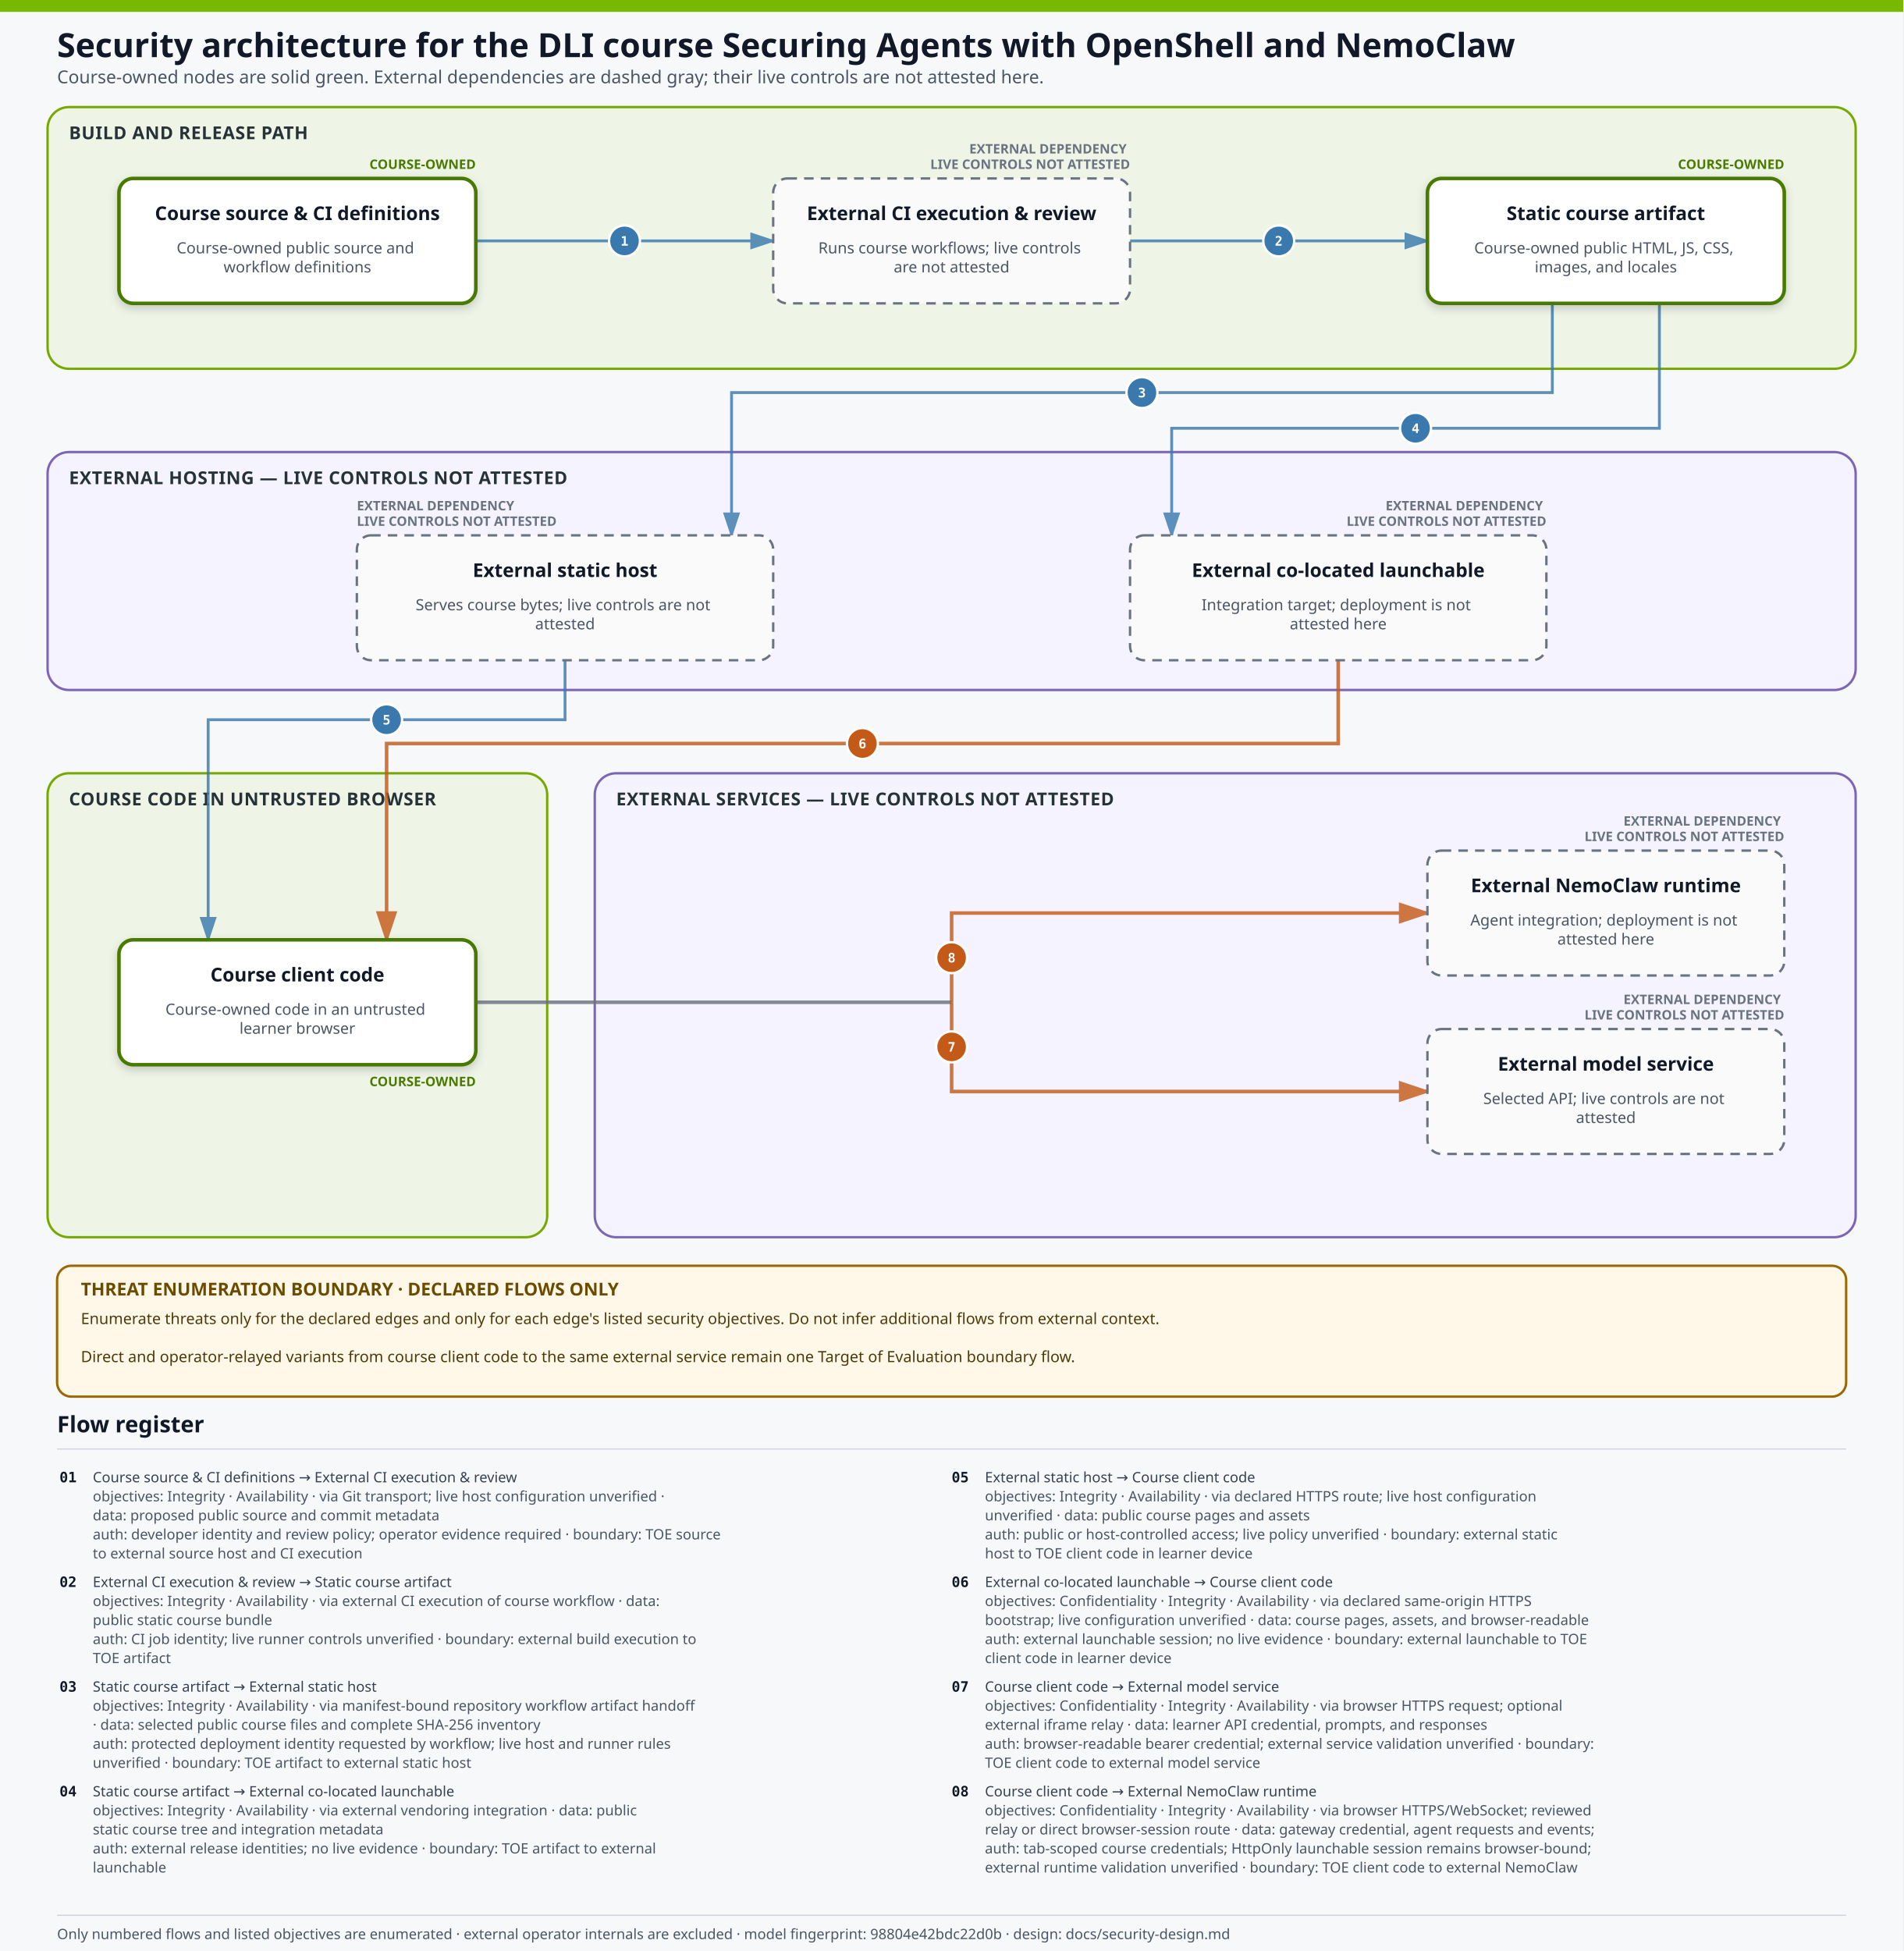
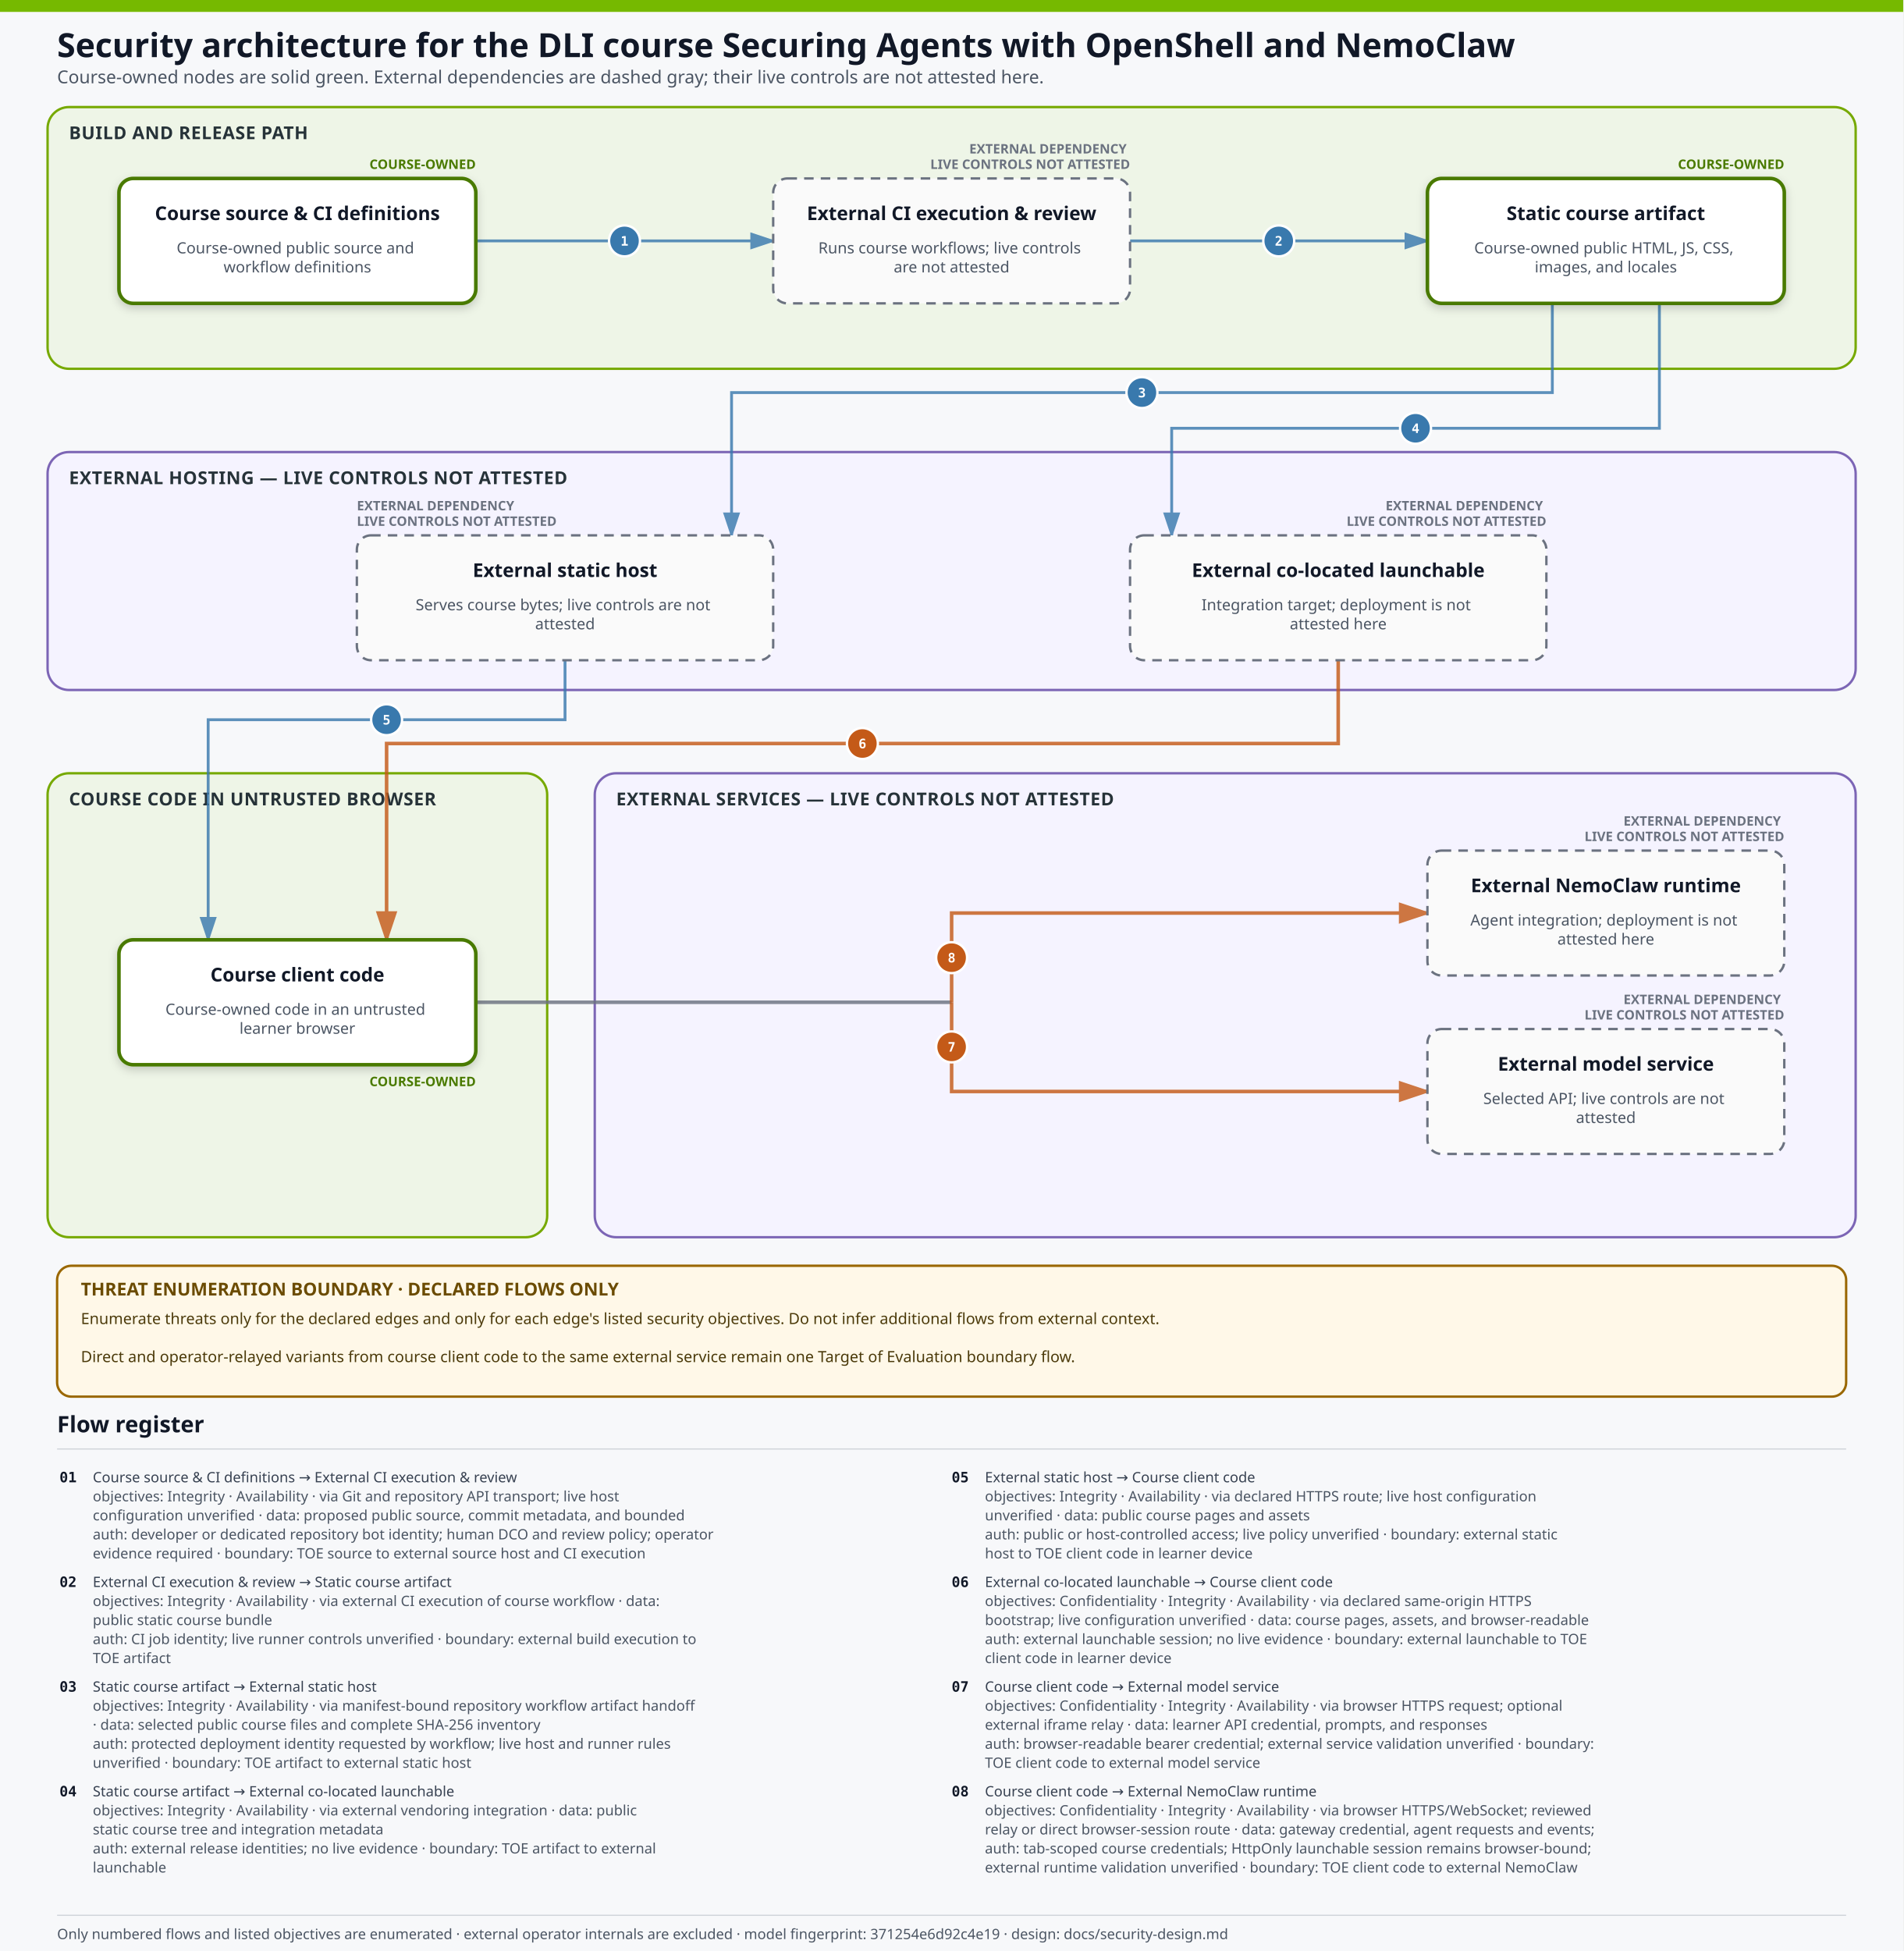
<svg xmlns="http://www.w3.org/2000/svg" viewBox="0 0 1600 1640" role="img" aria-labelledby="title desc" data-architecture-schema="nemoclaw-security-architecture/2">
  <defs>
    <marker id="arrow" markerWidth="10" markerHeight="10" refX="8" refY="3" orient="auto" markerUnits="strokeWidth">
      <path d="M0,0 L0,6 L9,3 z" fill="context-stroke" />
    </marker>
    <filter id="shadow" x="-10%" y="-10%" width="120%" height="130%">
      <feDropShadow dx="0" dy="3" stdDeviation="4" flood-opacity=".18" />
    </filter>
  </defs>
  <style>
  .bg{fill:#f7f8fa}.title{font:700 28px system-ui,sans-serif;fill:#111827}.subtitle{font:15px system-ui,sans-serif;fill:#4b5563}
  .zone{stroke-width:2;rx:18}.zone.supply{fill:#eef5e7;stroke:#76a900}.zone.external{fill:#f5f3ff;stroke:#7c65b5}.zone.gateway{fill:#eef6ff;stroke:#3979ad}.zone.internal{fill:#edf8f1;stroke:#37805a}.zone.host{fill:#fff4e8;stroke:#bf6b24}
  .zone-label{font:700 15px system-ui,sans-serif;letter-spacing:.4px;fill:#263238}.node{fill:#fff;stroke:#4b5563;stroke-width:2;rx:12;filter:url(#shadow)}
  .node.toe{stroke:#4a7a00;stroke-width:3}.node.external-context{fill:#fafafa;stroke:#6b7280;stroke-dasharray:8 6;filter:none}.node.privileged{stroke:#c45a18;stroke-width:3}.node.conditional{stroke-dasharray:8 6}.node-label{font:700 16px system-ui,sans-serif;fill:#111827}.node-detail{font:13px system-ui,sans-serif;fill:#4b5563}
  .ownership-toe{font:700 11px system-ui,sans-serif;fill:#4a7a00}.ownership-external{font:700 11px system-ui,sans-serif;fill:#6b7280}
  .edge{fill:none;stroke:#3979ad;stroke-width:2.4;opacity:.82;marker-end:url(#arrow)}.edge.sensitive{stroke:#c45a18;stroke-width:3}.edge.conditional{stroke-dasharray:8 6}
  .trunk{fill:none;stroke:#3979ad;stroke-width:3;opacity:.82}.trunk.neutral{stroke:#6b7280}
  .edge-id{font:700 11px ui-monospace,monospace;fill:#fff}.edge-badge{fill:#3979ad;stroke:#fff;stroke-width:2}.edge-badge.sensitive{fill:#c45a18}
  .legend-title{font:700 19px system-ui,sans-serif;fill:#111827}.legend-text{font:12px system-ui,sans-serif;fill:#374151}.legend-id{font:700 12px ui-monospace,monospace;fill:#111827}
  .scope-box{fill:#fff8e8;stroke:#9a6700;stroke-width:2;rx:12}.scope-title{font:700 15px system-ui,sans-serif;fill:#6b4b00}.scope-text{font:13px system-ui,sans-serif;fill:#4b3a0a}
  .note{font:12px system-ui,sans-serif;fill:#4b5563}.rail{fill:#76b900}
</style>
  <rect class="bg" width="1600" height="1640" />
  <rect class="rail" x="0" y="0" width="1600" height="10" />
  <text class="title" x="48" y="48">Security architecture for the DLI course Securing Agents with OpenShell and NemoClaw</text>
  <text class="subtitle" x="48" y="70">Course-owned nodes are solid green. External dependencies are dashed gray; their live controls are not attested here.</text>
  <rect class="zone supply" x="40" y="90" width="1520" height="220" />
  <text class="zone-label" x="58" y="117">BUILD AND RELEASE PATH</text>
  <rect class="zone external" x="40" y="380" width="1520" height="200" />
  <text class="zone-label" x="58" y="407">EXTERNAL HOSTING — LIVE CONTROLS NOT ATTESTED</text>
  <rect class="zone supply" x="40" y="650" width="420" height="390" />
  <text class="zone-label" x="58" y="677">COURSE CODE IN UNTRUSTED BROWSER</text>
  <rect class="zone external" x="500" y="650" width="1060" height="390" />
  <text class="zone-label" x="518" y="677">EXTERNAL SERVICES — LIVE CONTROLS NOT ATTESTED</text>
  <polyline class="trunk neutral" points="400,842.5 800,842.5" />
  <polyline class="edge" points="400,202.5 525,202.5 525,202.5 650,202.5" />
  <polyline class="edge" points="950,202.5 1075,202.5 1075,202.5 1200,202.5" />
  <polyline class="edge" points="1305,255 1305,330 615,330 615,450" />
  <polyline class="edge" points="1395,255 1395,360 985,360 985,450" />
  <polyline class="edge" points="475,555 475,605 175,605 175,790" />
  <polyline class="edge sensitive" points="1125,555 1125,625 325,625 325,790" />
  <polyline class="edge sensitive" points="800,842.5 800,917.5 1200,917.5" />
  <polyline class="edge sensitive" points="800,842.5 800,767.5 1200,767.5" />
  <circle class="edge-badge" cx="525" cy="202.5" r="13" />
  <text class="edge-id" x="525" y="206.5" text-anchor="middle">1</text>
  <circle class="edge-badge" cx="1075" cy="202.5" r="13" />
  <text class="edge-id" x="1075" y="206.5" text-anchor="middle">2</text>
  <circle class="edge-badge" cx="960" cy="330" r="13" />
  <text class="edge-id" x="960" y="334" text-anchor="middle">3</text>
  <circle class="edge-badge" cx="1190" cy="360" r="13" />
  <text class="edge-id" x="1190" y="364" text-anchor="middle">4</text>
  <circle class="edge-badge" cx="325" cy="605" r="13" />
  <text class="edge-id" x="325" y="609" text-anchor="middle">5</text>
  <circle class="edge-badge sensitive" cx="725" cy="625" r="13" />
  <text class="edge-id" x="725" y="629" text-anchor="middle">6</text>
  <circle class="edge-badge sensitive" cx="800" cy="880" r="13" />
  <text class="edge-id" x="800" y="884" text-anchor="middle">7</text>
  <circle class="edge-badge sensitive" cx="800" cy="805" r="13" />
  <text class="edge-id" x="800" y="809" text-anchor="middle">8</text>
  <rect class="node toe" x="100" y="150" width="300" height="105" />
  <text class="ownership-toe" x="400" y="142" text-anchor="end">COURSE-OWNED</text>
  <text x="250" y="185" text-anchor="middle" class="node-label">
    <tspan x="250" dy="0">Course source &amp; CI definitions</tspan>
  </text>
  <text x="250" y="213" text-anchor="middle" class="node-detail">
    <tspan x="250" dy="0">Course-owned public source and</tspan>
    <tspan x="250" dy="16">workflow definitions</tspan>
  </text>
  <rect class="node external-context" x="650" y="150" width="300" height="105" />
  <text x="950" y="129" text-anchor="end" class="ownership-external">
    <tspan x="950" dy="0">EXTERNAL DEPENDENCY</tspan>
    <tspan x="950" dy="13">LIVE CONTROLS NOT ATTESTED</tspan>
  </text>
  <text x="800" y="185" text-anchor="middle" class="node-label">
    <tspan x="800" dy="0">External CI execution &amp; review</tspan>
  </text>
  <text x="800" y="213" text-anchor="middle" class="node-detail">
    <tspan x="800" dy="0">Runs course workflows; live controls</tspan>
    <tspan x="800" dy="16">are not attested</tspan>
  </text>
  <rect class="node toe" x="1200" y="150" width="300" height="105" />
  <text class="ownership-toe" x="1500" y="142" text-anchor="end">COURSE-OWNED</text>
  <text x="1350" y="185" text-anchor="middle" class="node-label">
    <tspan x="1350" dy="0">Static course artifact</tspan>
  </text>
  <text x="1350" y="213" text-anchor="middle" class="node-detail">
    <tspan x="1350" dy="0">Course-owned public HTML, JS, CSS,</tspan>
    <tspan x="1350" dy="16">images, and locales</tspan>
  </text>
  <rect class="node external-context" x="300" y="450" width="350" height="105" />
  <text x="300" y="429" text-anchor="start" class="ownership-external">
    <tspan x="300" dy="0">EXTERNAL DEPENDENCY</tspan>
    <tspan x="300" dy="13">LIVE CONTROLS NOT ATTESTED</tspan>
  </text>
  <text x="475" y="485" text-anchor="middle" class="node-label">
    <tspan x="475" dy="0">External static host</tspan>
  </text>
  <text x="475" y="513" text-anchor="middle" class="node-detail">
    <tspan x="475" dy="0">Serves course bytes; live controls are not</tspan>
    <tspan x="475" dy="16">attested</tspan>
  </text>
  <rect class="node external-context" x="950" y="450" width="350" height="105" />
  <text x="1300" y="429" text-anchor="end" class="ownership-external">
    <tspan x="1300" dy="0">EXTERNAL DEPENDENCY</tspan>
    <tspan x="1300" dy="13">LIVE CONTROLS NOT ATTESTED</tspan>
  </text>
  <text x="1125" y="485" text-anchor="middle" class="node-label">
    <tspan x="1125" dy="0">External co-located launchable</tspan>
  </text>
  <text x="1125" y="513" text-anchor="middle" class="node-detail">
    <tspan x="1125" dy="0">Integration target; deployment is not</tspan>
    <tspan x="1125" dy="16">attested here</tspan>
  </text>
  <rect class="node toe" x="100" y="790" width="300" height="105" />
  <text class="ownership-toe" x="400" y="913" text-anchor="end">COURSE-OWNED</text>
  <text x="250" y="825" text-anchor="middle" class="node-label">
    <tspan x="250" dy="0">Course client code</tspan>
  </text>
  <text x="250" y="853" text-anchor="middle" class="node-detail">
    <tspan x="250" dy="0">Course-owned code in an untrusted</tspan>
    <tspan x="250" dy="16">learner browser</tspan>
  </text>
  <rect class="node external-context" x="1200" y="865" width="300" height="105" />
  <text x="1500" y="844" text-anchor="end" class="ownership-external">
    <tspan x="1500" dy="0">EXTERNAL DEPENDENCY</tspan>
    <tspan x="1500" dy="13">LIVE CONTROLS NOT ATTESTED</tspan>
  </text>
  <text x="1350" y="900" text-anchor="middle" class="node-label">
    <tspan x="1350" dy="0">External model service</tspan>
  </text>
  <text x="1350" y="928" text-anchor="middle" class="node-detail">
    <tspan x="1350" dy="0">Selected API; live controls are not</tspan>
    <tspan x="1350" dy="16">attested</tspan>
  </text>
  <rect class="node external-context" x="1200" y="715" width="300" height="105" />
  <text x="1500" y="694" text-anchor="end" class="ownership-external">
    <tspan x="1500" dy="0">EXTERNAL DEPENDENCY</tspan>
    <tspan x="1500" dy="13">LIVE CONTROLS NOT ATTESTED</tspan>
  </text>
  <text x="1350" y="750" text-anchor="middle" class="node-label">
    <tspan x="1350" dy="0">External NemoClaw runtime</tspan>
  </text>
  <text x="1350" y="778" text-anchor="middle" class="node-detail">
    <tspan x="1350" dy="0">Agent integration; deployment is not</tspan>
    <tspan x="1350" dy="16">attested here</tspan>
  </text>
  <rect class="scope-box" x="48" y="1064" width="1504" height="110" />
  <text class="scope-title" x="68" y="1089">THREAT ENUMERATION BOUNDARY · DECLARED FLOWS ONLY</text>
  <text x="68" y="1113" text-anchor="start" class="scope-text">
    <tspan x="68" dy="0">Enumerate threats only for the declared edges and only for each edge's listed security objectives. Do not infer additional flows from external context.</tspan>
  </text>
  <text x="68" y="1145" text-anchor="start" class="scope-text">
    <tspan x="68" dy="0">Direct and operator-relayed variants from course client code to the same external service remain one Target of Evaluation boundary flow.</tspan>
  </text>
  <text class="legend-title" x="48" y="1204">Flow register</text>
  <line x1="48" y1="1218" x2="1552" y2="1218" stroke="#d1d5db" />
  <text class="legend-id" x="50" y="1246">01</text>
  <text x="78" y="1246" text-anchor="start" class="legend-text">
    <tspan x="78" dy="0">Course source &amp; CI definitions → External CI execution &amp; review</tspan>
  </text>
  <text x="78" y="1262" text-anchor="start" class="note">
-     <tspan x="78" dy="0">objectives: Integrity · Availability · via Git transport; live host configuration unverified ·</tspan>
-     <tspan x="78" dy="16">data: proposed public source and commit metadata</tspan>
+     <tspan x="78" dy="0">objectives: Integrity · Availability · via Git and repository API transport; live host</tspan>
+     <tspan x="78" dy="16">configuration unverified · data: proposed public source, commit metadata, and bounded</tspan>
  </text>
  <text x="78" y="1294" text-anchor="start" class="note">
-     <tspan x="78" dy="0">auth: developer identity and review policy; operator evidence required · boundary: TOE source</tspan>
-     <tspan x="78" dy="16">to external source host and CI execution</tspan>
+     <tspan x="78" dy="0">auth: developer or dedicated repository bot identity; human DCO and review policy; operator</tspan>
+     <tspan x="78" dy="16">evidence required · boundary: TOE source to external source host and CI execution</tspan>
  </text>
  <text class="legend-id" x="50" y="1334">02</text>
  <text x="78" y="1334" text-anchor="start" class="legend-text">
    <tspan x="78" dy="0">External CI execution &amp; review → Static course artifact</tspan>
  </text>
  <text x="78" y="1350" text-anchor="start" class="note">
    <tspan x="78" dy="0">objectives: Integrity · Availability · via external CI execution of course workflow · data:</tspan>
    <tspan x="78" dy="16">public static course bundle</tspan>
  </text>
  <text x="78" y="1382" text-anchor="start" class="note">
    <tspan x="78" dy="0">auth: CI job identity; live runner controls unverified · boundary: external build execution to</tspan>
    <tspan x="78" dy="16">TOE artifact</tspan>
  </text>
  <text class="legend-id" x="50" y="1422">03</text>
  <text x="78" y="1422" text-anchor="start" class="legend-text">
    <tspan x="78" dy="0">Static course artifact → External static host</tspan>
  </text>
  <text x="78" y="1438" text-anchor="start" class="note">
    <tspan x="78" dy="0">objectives: Integrity · Availability · via manifest-bound repository workflow artifact handoff</tspan>
    <tspan x="78" dy="16">· data: selected public course files and complete SHA-256 inventory</tspan>
  </text>
  <text x="78" y="1470" text-anchor="start" class="note">
    <tspan x="78" dy="0">auth: protected deployment identity requested by workflow; live host and runner rules</tspan>
    <tspan x="78" dy="16">unverified · boundary: TOE artifact to external static host</tspan>
  </text>
  <text class="legend-id" x="50" y="1510">04</text>
  <text x="78" y="1510" text-anchor="start" class="legend-text">
    <tspan x="78" dy="0">Static course artifact → External co-located launchable</tspan>
  </text>
  <text x="78" y="1526" text-anchor="start" class="note">
    <tspan x="78" dy="0">objectives: Integrity · Availability · via external vendoring integration · data: public</tspan>
    <tspan x="78" dy="16">static course tree and integration metadata</tspan>
  </text>
  <text x="78" y="1558" text-anchor="start" class="note">
    <tspan x="78" dy="0">auth: external release identities; no live evidence · boundary: TOE artifact to external</tspan>
    <tspan x="78" dy="16">launchable</tspan>
  </text>
  <text class="legend-id" x="800" y="1246">05</text>
  <text x="828" y="1246" text-anchor="start" class="legend-text">
    <tspan x="828" dy="0">External static host → Course client code</tspan>
  </text>
  <text x="828" y="1262" text-anchor="start" class="note">
    <tspan x="828" dy="0">objectives: Integrity · Availability · via declared HTTPS route; live host configuration</tspan>
    <tspan x="828" dy="16">unverified · data: public course pages and assets</tspan>
  </text>
  <text x="828" y="1294" text-anchor="start" class="note">
    <tspan x="828" dy="0">auth: public or host-controlled access; live policy unverified · boundary: external static</tspan>
    <tspan x="828" dy="16">host to TOE client code in learner device</tspan>
  </text>
  <text class="legend-id" x="800" y="1334">06</text>
  <text x="828" y="1334" text-anchor="start" class="legend-text">
    <tspan x="828" dy="0">External co-located launchable → Course client code</tspan>
  </text>
  <text x="828" y="1350" text-anchor="start" class="note">
    <tspan x="828" dy="0">objectives: Confidentiality · Integrity · Availability · via declared same-origin HTTPS</tspan>
    <tspan x="828" dy="16">bootstrap; live configuration unverified · data: course pages, assets, and browser-readable</tspan>
  </text>
  <text x="828" y="1382" text-anchor="start" class="note">
    <tspan x="828" dy="0">auth: external launchable session; no live evidence · boundary: external launchable to TOE</tspan>
    <tspan x="828" dy="16">client code in learner device</tspan>
  </text>
  <text class="legend-id" x="800" y="1422">07</text>
  <text x="828" y="1422" text-anchor="start" class="legend-text">
    <tspan x="828" dy="0">Course client code → External model service</tspan>
  </text>
  <text x="828" y="1438" text-anchor="start" class="note">
    <tspan x="828" dy="0">objectives: Confidentiality · Integrity · Availability · via browser HTTPS request; optional</tspan>
    <tspan x="828" dy="16">external iframe relay · data: learner API credential, prompts, and responses</tspan>
  </text>
  <text x="828" y="1470" text-anchor="start" class="note">
    <tspan x="828" dy="0">auth: browser-readable bearer credential; external service validation unverified · boundary:</tspan>
    <tspan x="828" dy="16">TOE client code to external model service</tspan>
  </text>
  <text class="legend-id" x="800" y="1510">08</text>
  <text x="828" y="1510" text-anchor="start" class="legend-text">
    <tspan x="828" dy="0">Course client code → External NemoClaw runtime</tspan>
  </text>
  <text x="828" y="1526" text-anchor="start" class="note">
    <tspan x="828" dy="0">objectives: Confidentiality · Integrity · Availability · via browser HTTPS/WebSocket; reviewed</tspan>
    <tspan x="828" dy="16">relay or direct browser-session route · data: gateway credential, agent requests and events;</tspan>
  </text>
  <text x="828" y="1558" text-anchor="start" class="note">
    <tspan x="828" dy="0">auth: tab-scoped course credentials; HttpOnly launchable session remains browser-bound;</tspan>
    <tspan x="828" dy="16">external runtime validation unverified · boundary: TOE client code to external NemoClaw</tspan>
  </text>
  <line x1="48" y1="1610" x2="1552" y2="1610" stroke="#d1d5db" />
-   <text class="note" x="48" y="1630">Only numbered flows and listed objectives are enumerated · external operator internals are excluded · model fingerprint: 98804e42bdc22d0b · design: docs/security-design.md</text>
+   <text class="note" x="48" y="1630">Only numbered flows and listed objectives are enumerated · external operator internals are excluded · model fingerprint: 371254e6d92c4e19 · design: docs/security-design.md</text>
</svg>
